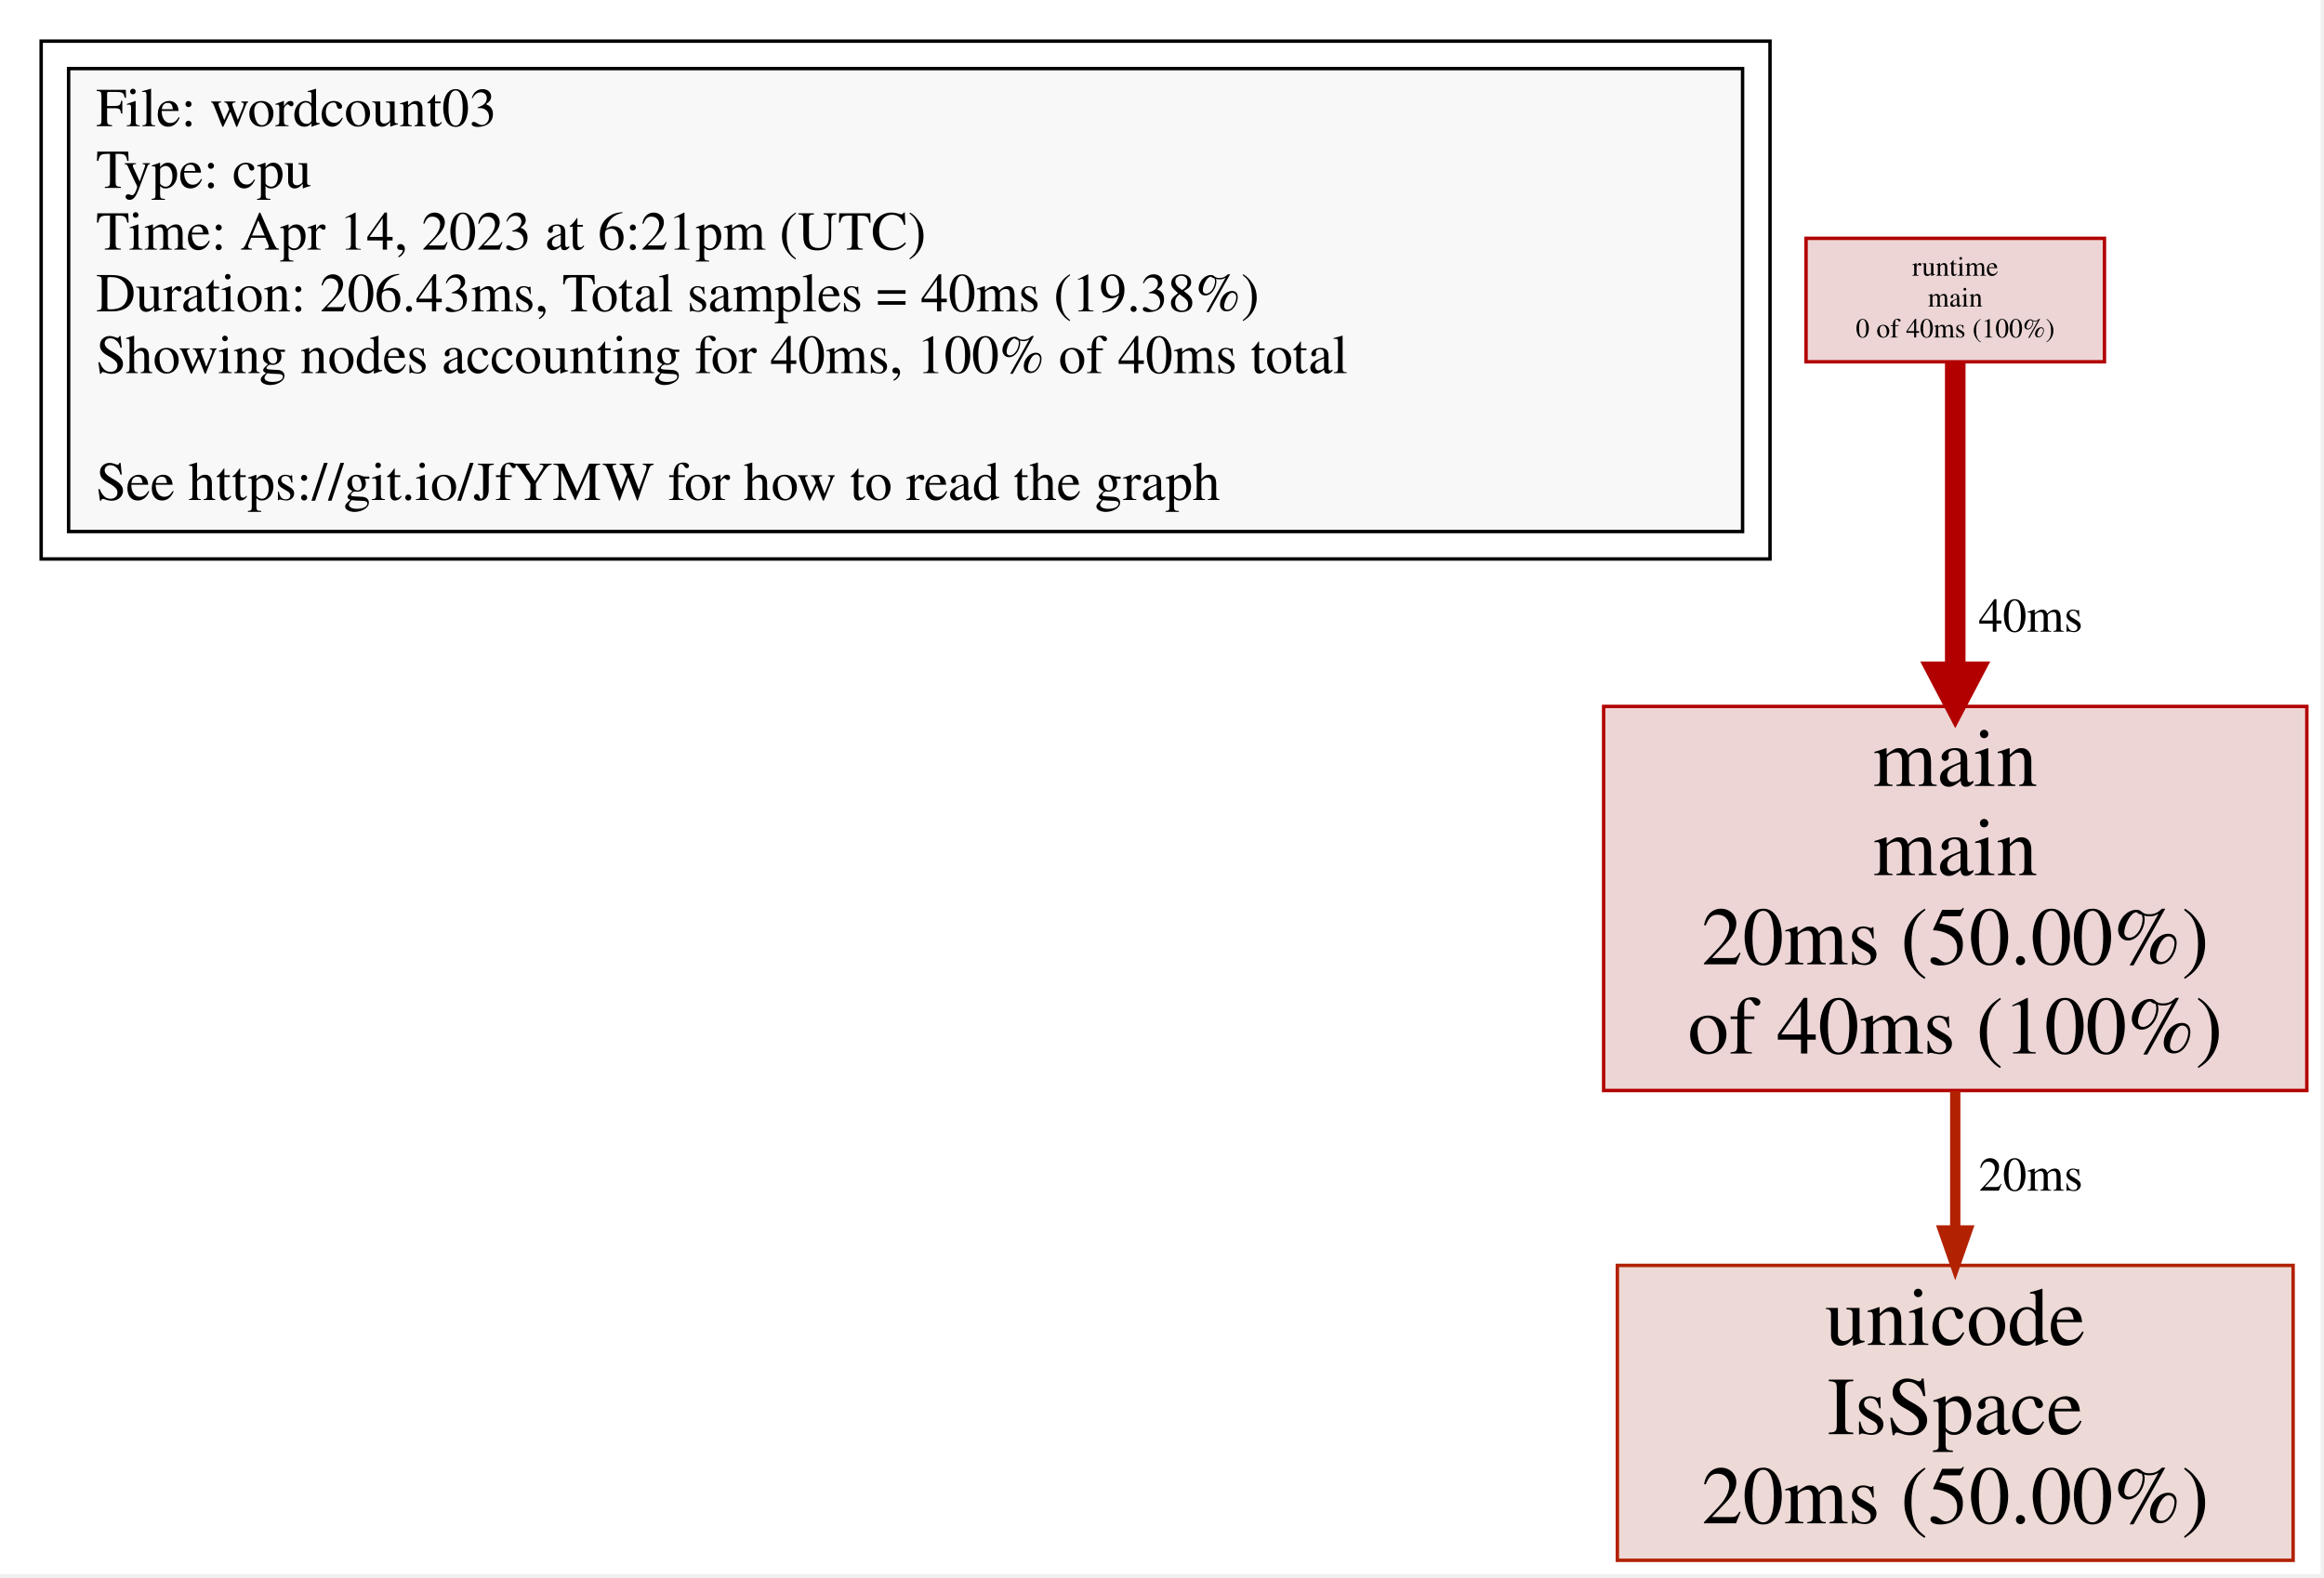
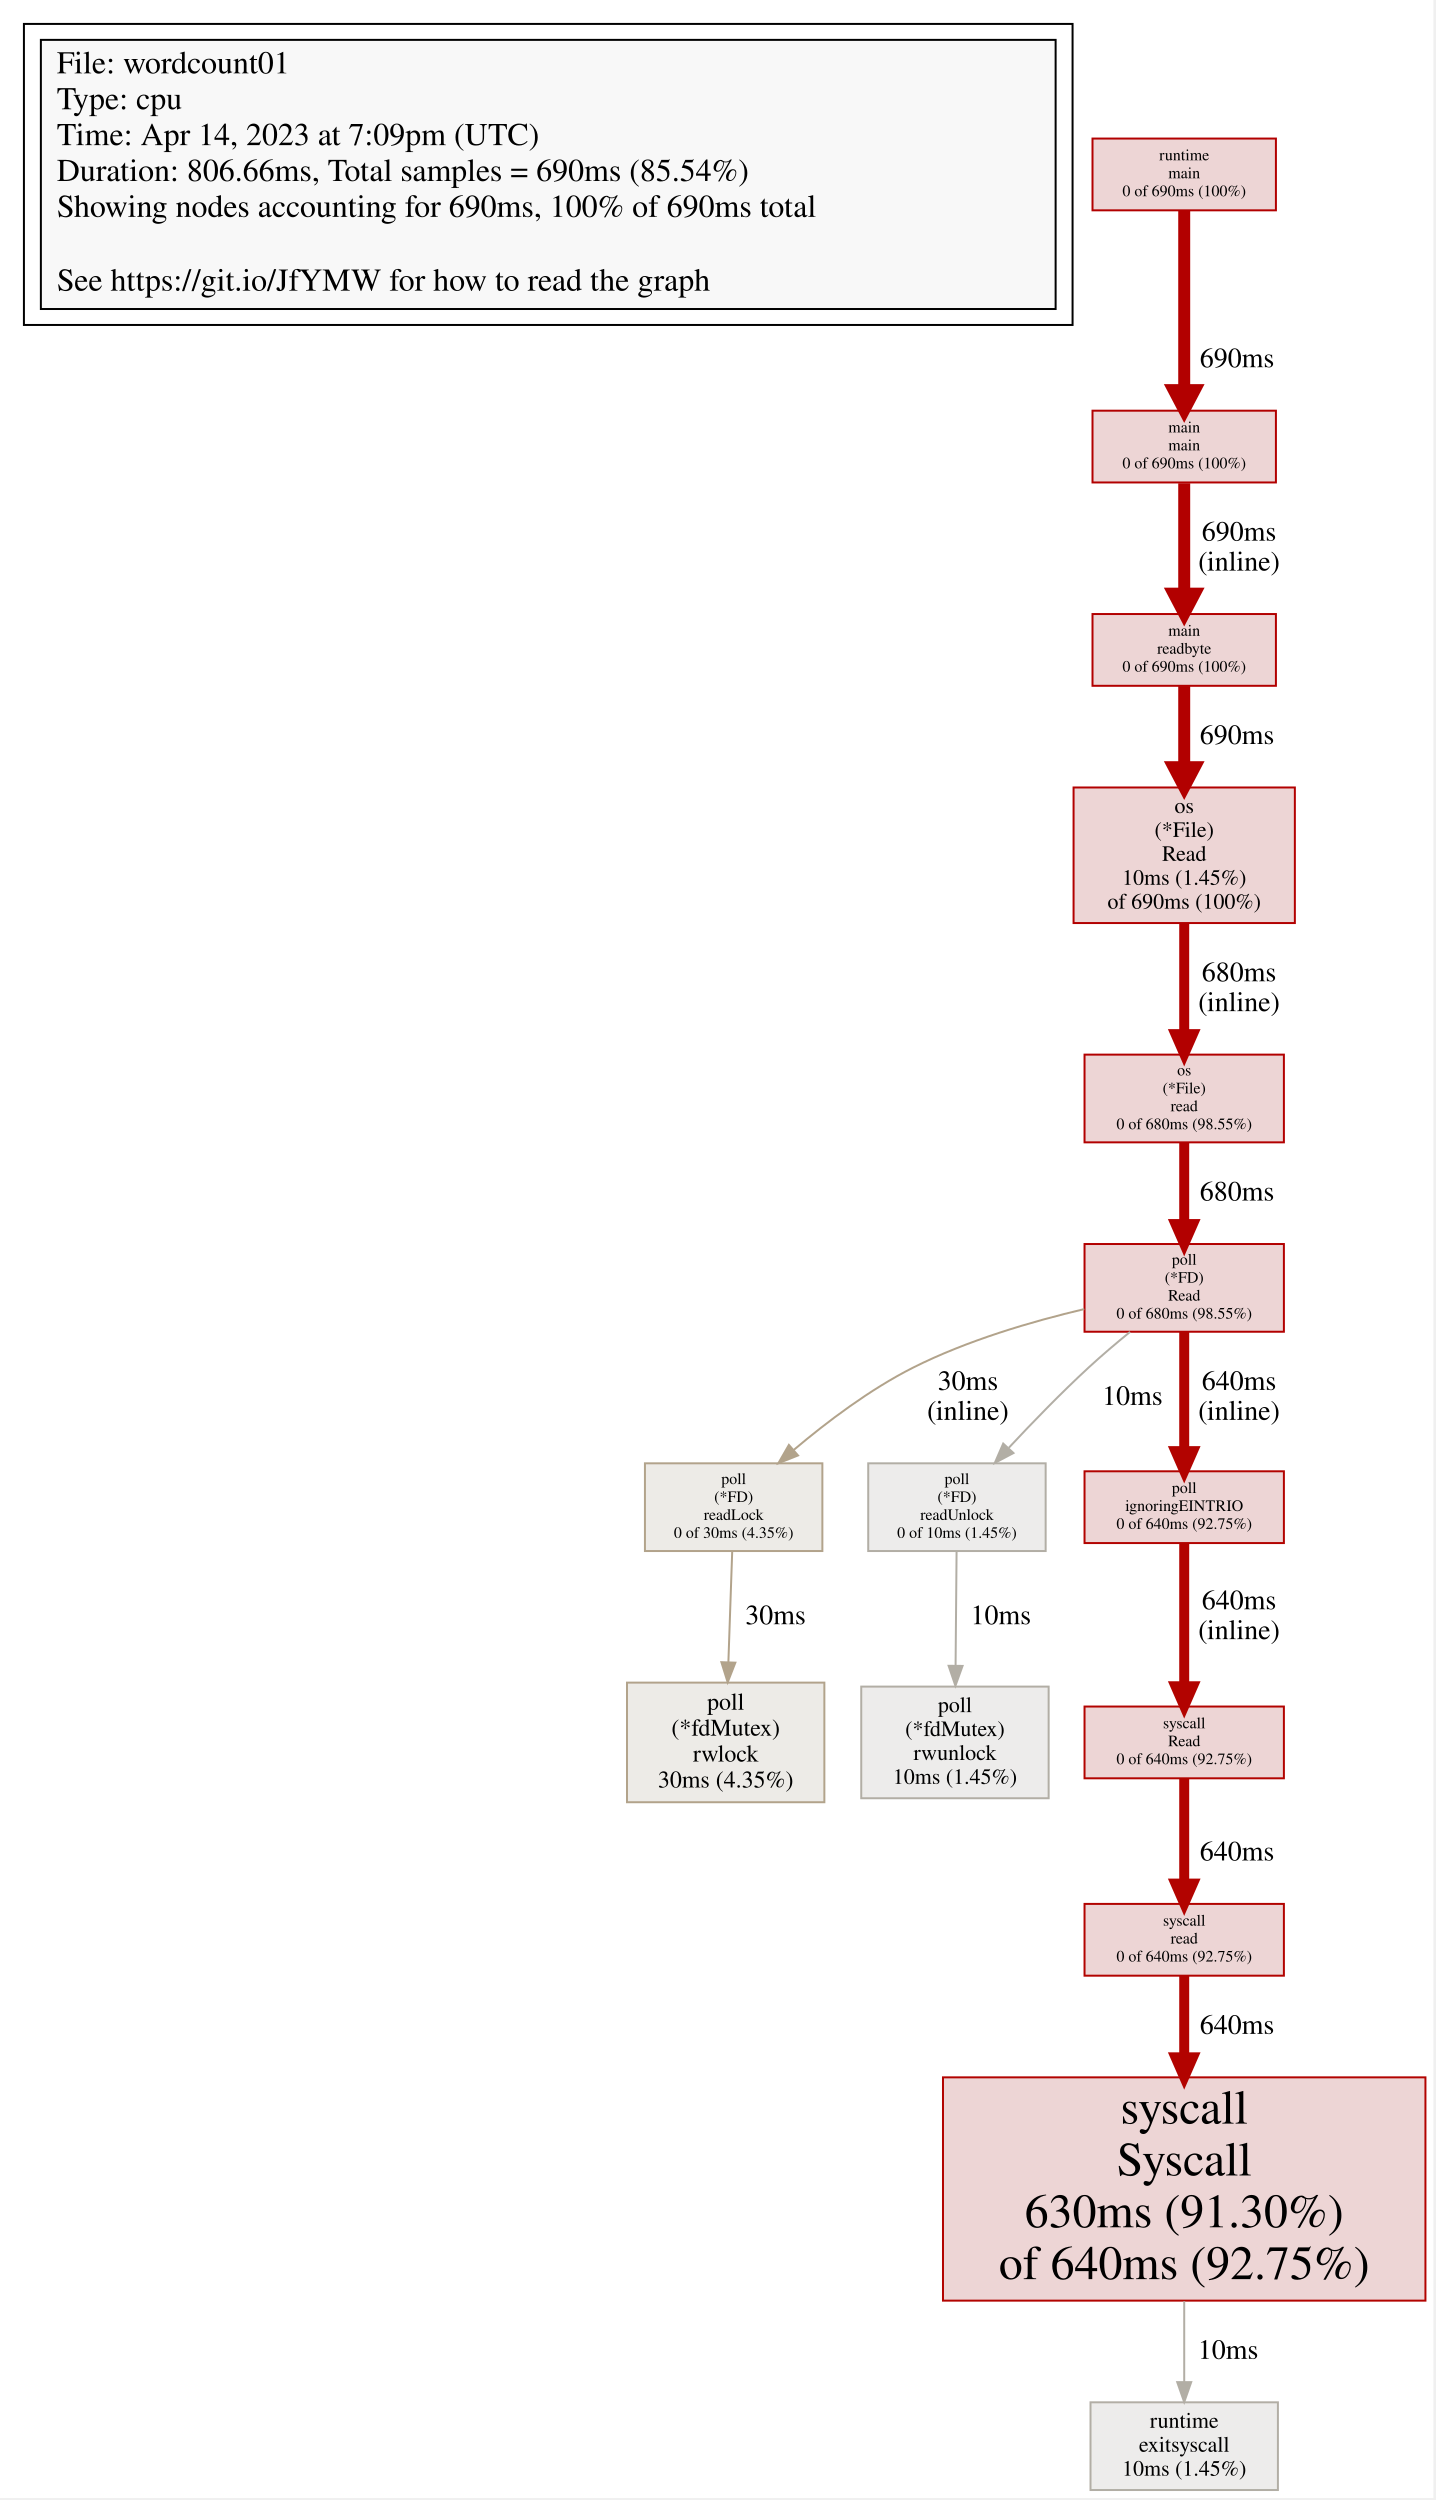
<svg xmlns="http://www.w3.org/2000/svg" xmlns:xlink="http://www.w3.org/1999/xlink" width="100%" height="100%">
  <g id="viewport" transform="scale(0.5,0.5) translate(0,0)">
-     <g id="graph0" class="graph" transform="scale(1 1) rotate(0) translate(4 455)">
-       <polygon fill="white" stroke="transparent" points="-4,4 -4,-455 672.5,-455 672.5,4 -4,4" />
+     <g id="graph0" class="graph" transform="scale(1 1) rotate(0) translate(4 1249)">
+       <polygon fill="white" stroke="transparent" points="-4,4 -4,-1249 715,-1249 715,4 -4,4" />
      <g id="clust1" class="cluster">
-         <polygon fill="none" stroke="black" points="8,-292 8,-443 512,-443 512,-292 8,-292" />
+         <polygon fill="none" stroke="black" points="8,-1086 8,-1237 534,-1237 534,-1086 8,-1086" />
      </g>
      <g id="node1" class="node">
        <g id="a_node1">
-           <a xlink:title="wordcount03">
-             <polygon fill="#f8f8f8" stroke="black" points="504,-435 16,-435 16,-300 504,-300 504,-435" />
-             <text text-anchor="start" x="24" y="-418.2" font-family="Times,serif" font-size="16.00">File: wordcount03</text>
-             <text text-anchor="start" x="24" y="-400.2" font-family="Times,serif" font-size="16.00">Type: cpu</text>
-             <text text-anchor="start" x="24" y="-382.2" font-family="Times,serif" font-size="16.00">Time: Apr 14, 2023 at 6:21pm (UTC)</text>
-             <text text-anchor="start" x="24" y="-364.2" font-family="Times,serif" font-size="16.00">Duration: 206.43ms, Total samples = 40ms (19.38%)</text>
-             <text text-anchor="start" x="24" y="-346.2" font-family="Times,serif" font-size="16.00">Showing nodes accounting for 40ms, 100% of 40ms total</text>
-             <text text-anchor="start" x="24" y="-309.2" font-family="Times,serif" font-size="16.00">See https://git.io/JfYMW for how to read the graph</text>
+           <a xlink:title="wordcount01">
+             <polygon fill="#f8f8f8" stroke="black" points="525.5,-1229 16.5,-1229 16.5,-1094 525.5,-1094 525.5,-1229" />
+             <text text-anchor="start" x="24.5" y="-1212.2" font-family="Times,serif" font-size="16.00">File: wordcount01</text>
+             <text text-anchor="start" x="24.5" y="-1194.2" font-family="Times,serif" font-size="16.00">Type: cpu</text>
+             <text text-anchor="start" x="24.5" y="-1176.2" font-family="Times,serif" font-size="16.00">Time: Apr 14, 2023 at 7:09pm (UTC)</text>
+             <text text-anchor="start" x="24.5" y="-1158.2" font-family="Times,serif" font-size="16.00">Duration: 806.66ms, Total samples = 690ms (85.54%)</text>
+             <text text-anchor="start" x="24.5" y="-1140.2" font-family="Times,serif" font-size="16.00">Showing nodes accounting for 690ms, 100% of 690ms total</text>
+             <text text-anchor="start" x="24.5" y="-1103.2" font-family="Times,serif" font-size="16.00">See https://git.io/JfYMW for how to read the graph</text>
          </a>
        </g>
      </g>
      <g id="node1" class="node">
        <g id="a_node1">
-           <a xlink:title="main.main (40ms)">
-             <polygon fill="#edd5d5" stroke="#b20000" points="668.5,-249 463.5,-249 463.5,-137 668.5,-137 668.5,-249" />
-             <text text-anchor="middle" x="566" y="-225.8" font-family="Times,serif" font-size="24.00">main</text>
-             <text text-anchor="middle" x="566" y="-199.8" font-family="Times,serif" font-size="24.00">main</text>
-             <text text-anchor="middle" x="566" y="-173.8" font-family="Times,serif" font-size="24.00">20ms (50.00%)</text>
-             <text text-anchor="middle" x="566" y="-147.8" font-family="Times,serif" font-size="24.00">of 40ms (100%)</text>
+           <a xlink:title="syscall.Syscall (640ms)">
+             <polygon fill="#edd5d5" stroke="#b20300" points="711,-207 469,-207 469,-95 711,-95 711,-207" />
+             <text text-anchor="middle" x="590" y="-183.8" font-family="Times,serif" font-size="24.00">syscall</text>
+             <text text-anchor="middle" x="590" y="-157.8" font-family="Times,serif" font-size="24.00">Syscall</text>
+             <text text-anchor="middle" x="590" y="-131.8" font-family="Times,serif" font-size="24.00">630ms (91.30%)</text>
+             <text text-anchor="middle" x="590" y="-105.8" font-family="Times,serif" font-size="24.00">of 640ms (92.75%)</text>
+           </a>
+         </g>
+       </g>
+       <g id="node7" class="node">
+         <g id="a_node7">
+           <a xlink:title="runtime.exitsyscall (10ms)">
+             <polygon fill="#edeceb" stroke="#b2aea5" points="637,-44 543,-44 543,0 637,0 637,-44" />
+             <text text-anchor="middle" x="590" y="-31.2" font-family="Times,serif" font-size="11.00">runtime</text>
+             <text text-anchor="middle" x="590" y="-19.2" font-family="Times,serif" font-size="11.00">exitsyscall</text>
+             <text text-anchor="middle" x="590" y="-7.2" font-family="Times,serif" font-size="11.00">10ms (1.45%)</text>
+           </a>
+         </g>
+       </g>
+       <g id="edge14" class="edge">
+         <g id="a_edge14">
+           <a xlink:title="syscall.Syscall -&gt; runtime.exitsyscall (10ms)">
+             <path fill="none" stroke="#b2aea5" d="M590,-94.67C590,-80.81 590,-66.43 590,-54.21" />
+             <polygon fill="#b2aea5" stroke="#b2aea5" points="593.5,-54.11 590,-44.11 586.5,-54.11 593.5,-54.11" />
+           </a>
+         </g>
+         <g id="a_edge14-label">
+           <a xlink:title="syscall.Syscall -&gt; runtime.exitsyscall (10ms)">
+             <text text-anchor="middle" x="612" y="-65.8" font-family="Times,serif" font-size="14.00"> 10ms</text>
+           </a>
+         </g>
+       </g>
+       <g id="node2" class="node">
+         <g id="a_node2">
+           <a xlink:title="runtime.main (690ms)">
+             <polygon fill="#edd5d5" stroke="#b20000" points="636,-1179.5 544,-1179.5 544,-1143.5 636,-1143.5 636,-1179.5" />
+             <text text-anchor="middle" x="590" y="-1168.6" font-family="Times,serif" font-size="8.00">runtime</text>
+             <text text-anchor="middle" x="590" y="-1159.6" font-family="Times,serif" font-size="8.00">main</text>
+             <text text-anchor="middle" x="590" y="-1150.6" font-family="Times,serif" font-size="8.00">0 of 690ms (100%)</text>
+           </a>
+         </g>
+       </g>
+       <g id="node11" class="node">
+         <g id="a_node11">
+           <a xlink:title="main.main (690ms)">
+             <polygon fill="#edd5d5" stroke="#b20000" points="636,-1043 544,-1043 544,-1007 636,-1007 636,-1043" />
+             <text text-anchor="middle" x="590" y="-1032.1" font-family="Times,serif" font-size="8.00">main</text>
+             <text text-anchor="middle" x="590" y="-1023.1" font-family="Times,serif" font-size="8.00">main</text>
+             <text text-anchor="middle" x="590" y="-1014.1" font-family="Times,serif" font-size="8.00">0 of 690ms (100%)</text>
+           </a>
+         </g>
+       </g>
+       <g id="edge3" class="edge">
+         <g id="a_edge3">
+           <a xlink:title="runtime.main -&gt; main.main (690ms)">
+             <path fill="none" stroke="#b20000" stroke-width="6" d="M590,-1143.47C590,-1120.85 590,-1080.64 590,-1053.64" />
+             <polygon fill="#b20000" stroke="#b20000" stroke-width="6" points="595.25,-1053.32 590,-1043.32 584.75,-1053.32 595.25,-1053.32" />
+           </a>
+         </g>
+         <g id="a_edge3-label">
+           <a xlink:title="runtime.main -&gt; main.main (690ms)">
+             <text text-anchor="middle" x="616.5" y="-1064.8" font-family="Times,serif" font-size="14.00"> 690ms</text>
          </a>
        </g>
      </g>
      <g id="node3" class="node">
        <g id="a_node3">
-           <a xlink:title="unicode.IsSpace (20ms)">
-             <polygon fill="#edd9d5" stroke="#b22100" points="664.5,-86 467.5,-86 467.5,0 664.5,0 664.5,-86" />
-             <text text-anchor="middle" x="566" y="-62.8" font-family="Times,serif" font-size="24.00">unicode</text>
-             <text text-anchor="middle" x="566" y="-36.8" font-family="Times,serif" font-size="24.00">IsSpace</text>
-             <text text-anchor="middle" x="566" y="-10.8" font-family="Times,serif" font-size="24.00">20ms (50.00%)</text>
+           <a xlink:title="internal/poll.(*FD).Read (680ms)">
+             <polygon fill="#edd5d5" stroke="#b20000" points="640,-625 540,-625 540,-581 640,-581 640,-625" />
+             <text text-anchor="middle" x="590" y="-614.6" font-family="Times,serif" font-size="8.00">poll</text>
+             <text text-anchor="middle" x="590" y="-605.6" font-family="Times,serif" font-size="8.00">(*FD)</text>
+             <text text-anchor="middle" x="590" y="-596.6" font-family="Times,serif" font-size="8.00">Read</text>
+             <text text-anchor="middle" x="590" y="-587.6" font-family="Times,serif" font-size="8.00">0 of 680ms (98.55%)</text>
+           </a>
+         </g>
+       </g>
+       <g id="node8" class="node">
+         <g id="a_node8">
+           <a xlink:title="internal/poll.(*FD).readLock (30ms)">
+             <polygon fill="#edebe7" stroke="#b2a38b" points="408.5,-515 319.5,-515 319.5,-471 408.5,-471 408.5,-515" />
+             <text text-anchor="middle" x="364" y="-504.6" font-family="Times,serif" font-size="8.00">poll</text>
+             <text text-anchor="middle" x="364" y="-495.6" font-family="Times,serif" font-size="8.00">(*FD)</text>
+             <text text-anchor="middle" x="364" y="-486.6" font-family="Times,serif" font-size="8.00">readLock</text>
+             <text text-anchor="middle" x="364" y="-477.6" font-family="Times,serif" font-size="8.00">0 of 30ms (4.35%)</text>
+           </a>
+         </g>
+       </g>
+       <g id="edge10" class="edge">
+         <g id="a_edge10">
+           <a xlink:title="internal/poll.(*FD).Read -&gt; internal/poll.(*FD).readLock (30ms)">
+             <path fill="none" stroke="#b2a38b" d="M539.87,-592.36C513.43,-586.13 480.98,-576.59 454,-563 432.39,-552.11 410.79,-535.78 394.17,-521.74" />
+             <polygon fill="#b2a38b" stroke="#b2a38b" points="396.29,-518.94 386.43,-515.06 391.71,-524.24 396.29,-518.94" />
+           </a>
+         </g>
+         <g id="a_edge10-label">
+           <a xlink:title="internal/poll.(*FD).Read -&gt; internal/poll.(*FD).readLock (30ms)">
+             <text text-anchor="middle" x="481.5" y="-551.8" font-family="Times,serif" font-size="14.00"> 30ms</text>
+             <text text-anchor="middle" x="481.5" y="-536.8" font-family="Times,serif" font-size="14.00"> (inline)</text>
+           </a>
+         </g>
+       </g>
+       <g id="node9" class="node">
+         <g id="a_node9">
+           <a xlink:title="internal/poll.(*FD).readUnlock (10ms)">
+             <polygon fill="#edeceb" stroke="#b2aea5" points="520.5,-515 431.5,-515 431.5,-471 520.5,-471 520.5,-515" />
+             <text text-anchor="middle" x="476" y="-504.6" font-family="Times,serif" font-size="8.00">poll</text>
+             <text text-anchor="middle" x="476" y="-495.6" font-family="Times,serif" font-size="8.00">(*FD)</text>
+             <text text-anchor="middle" x="476" y="-486.6" font-family="Times,serif" font-size="8.00">readUnlock</text>
+             <text text-anchor="middle" x="476" y="-477.6" font-family="Times,serif" font-size="8.00">0 of 10ms (1.45%)</text>
+           </a>
+         </g>
+       </g>
+       <g id="edge12" class="edge">
+         <g id="a_edge12">
+           <a xlink:title="internal/poll.(*FD).Read -&gt; internal/poll.(*FD).readUnlock (10ms)">
+             <path fill="none" stroke="#b2aea5" d="M562.84,-580.92C555.9,-575.27 548.55,-569.04 542,-563 528.28,-550.34 513.85,-535.47 502,-522.78" />
+             <polygon fill="#b2aea5" stroke="#b2aea5" points="504.35,-520.16 494.99,-515.19 499.21,-524.91 504.35,-520.16" />
+           </a>
+         </g>
+         <g id="a_edge12-label">
+           <a xlink:title="internal/poll.(*FD).Read -&gt; internal/poll.(*FD).readUnlock (10ms)">
+             <text text-anchor="middle" x="564" y="-544.3" font-family="Times,serif" font-size="14.00"> 10ms</text>
+           </a>
+         </g>
+       </g>
+       <g id="node10" class="node">
+         <g id="a_node10">
+           <a xlink:title="internal/poll.ignoringEINTRIO (640ms)">
+             <polygon fill="#edd5d5" stroke="#b20300" points="640,-511 540,-511 540,-475 640,-475 640,-511" />
+             <text text-anchor="middle" x="590" y="-500.1" font-family="Times,serif" font-size="8.00">poll</text>
+             <text text-anchor="middle" x="590" y="-491.1" font-family="Times,serif" font-size="8.00">ignoringEINTRIO</text>
+             <text text-anchor="middle" x="590" y="-482.1" font-family="Times,serif" font-size="8.00">0 of 640ms (92.75%)</text>
+           </a>
+         </g>
+       </g>
+       <g id="edge6" class="edge">
+         <g id="a_edge6">
+           <a xlink:title="internal/poll.(*FD).Read -&gt; internal/poll.ignoringEINTRIO (640ms)">
+             <path fill="none" stroke="#b20300" stroke-width="5" d="M590,-580.92C590,-563.88 590,-539.78 590,-521.27" />
+             <polygon fill="#b20300" stroke="#b20300" stroke-width="5" points="594.38,-521.12 590,-511.12 585.63,-521.12 594.38,-521.12" />
+           </a>
+         </g>
+         <g id="a_edge6-label">
+           <a xlink:title="internal/poll.(*FD).Read -&gt; internal/poll.ignoringEINTRIO (640ms)">
+             <text text-anchor="middle" x="617.5" y="-551.8" font-family="Times,serif" font-size="14.00"> 640ms</text>
+             <text text-anchor="middle" x="617.5" y="-536.8" font-family="Times,serif" font-size="14.00"> (inline)</text>
+           </a>
+         </g>
+       </g>
+       <g id="node4" class="node">
+         <g id="a_node4">
+           <a xlink:title="os.(*File).Read (690ms)">
+             <polygon fill="#edd5d5" stroke="#b20000" points="645.5,-854 534.5,-854 534.5,-786 645.5,-786 645.5,-854" />
+             <text text-anchor="middle" x="590" y="-841.2" font-family="Times,serif" font-size="11.00">os</text>
+             <text text-anchor="middle" x="590" y="-829.2" font-family="Times,serif" font-size="11.00">(*File)</text>
+             <text text-anchor="middle" x="590" y="-817.2" font-family="Times,serif" font-size="11.00">Read</text>
+             <text text-anchor="middle" x="590" y="-805.2" font-family="Times,serif" font-size="11.00">10ms (1.45%)</text>
+             <text text-anchor="middle" x="590" y="-793.2" font-family="Times,serif" font-size="11.00">of 690ms (100%)</text>
+           </a>
+         </g>
+       </g>
+       <g id="node13" class="node">
+         <g id="a_node13">
+           <a xlink:title="os.(*File).read (680ms)">
+             <polygon fill="#edd5d5" stroke="#b20000" points="640,-720 540,-720 540,-676 640,-676 640,-720" />
+             <text text-anchor="middle" x="590" y="-709.6" font-family="Times,serif" font-size="8.00">os</text>
+             <text text-anchor="middle" x="590" y="-700.6" font-family="Times,serif" font-size="8.00">(*File)</text>
+             <text text-anchor="middle" x="590" y="-691.6" font-family="Times,serif" font-size="8.00">read</text>
+             <text text-anchor="middle" x="590" y="-682.6" font-family="Times,serif" font-size="8.00">0 of 680ms (98.55%)</text>
+           </a>
+         </g>
+       </g>
+       <g id="edge4" class="edge">
+         <g id="a_edge4">
+           <a xlink:title="os.(*File).Read -&gt; os.(*File).read (680ms)">
+             <path fill="none" stroke="#b20000" stroke-width="5" d="M590,-785.89C590,-768.54 590,-747.41 590,-730.33" />
+             <polygon fill="#b20000" stroke="#b20000" stroke-width="5" points="594.38,-730.29 590,-720.29 585.63,-730.29 594.38,-730.29" />
+           </a>
+         </g>
+         <g id="a_edge4-label">
+           <a xlink:title="os.(*File).Read -&gt; os.(*File).read (680ms)">
+             <text text-anchor="middle" x="617.5" y="-756.8" font-family="Times,serif" font-size="14.00"> 680ms</text>
+             <text text-anchor="middle" x="617.5" y="-741.8" font-family="Times,serif" font-size="14.00"> (inline)</text>
+           </a>
+         </g>
+       </g>
+       <g id="node5" class="node">
+         <g id="a_node5">
+           <a xlink:title="internal/poll.(*fdMutex).rwlock (30ms)">
+             <polygon fill="#edebe7" stroke="#b2a38b" points="409.5,-405 310.5,-405 310.5,-345 409.5,-345 409.5,-405" />
+             <text text-anchor="middle" x="360" y="-391.4" font-family="Times,serif" font-size="12.00">poll</text>
+             <text text-anchor="middle" x="360" y="-378.4" font-family="Times,serif" font-size="12.00">(*fdMutex)</text>
+             <text text-anchor="middle" x="360" y="-365.4" font-family="Times,serif" font-size="12.00">rwlock</text>
+             <text text-anchor="middle" x="360" y="-352.4" font-family="Times,serif" font-size="12.00">30ms (4.35%)</text>
+           </a>
+         </g>
+       </g>
+       <g id="node6" class="node">
+         <g id="a_node6">
+           <a xlink:title="internal/poll.(*fdMutex).rwunlock (10ms)">
+             <polygon fill="#edeceb" stroke="#b2aea5" points="522,-403 428,-403 428,-347 522,-347 522,-403" />
+             <text text-anchor="middle" x="475" y="-390.2" font-family="Times,serif" font-size="11.00">poll</text>
+             <text text-anchor="middle" x="475" y="-378.2" font-family="Times,serif" font-size="11.00">(*fdMutex)</text>
+             <text text-anchor="middle" x="475" y="-366.2" font-family="Times,serif" font-size="11.00">rwunlock</text>
+             <text text-anchor="middle" x="475" y="-354.2" font-family="Times,serif" font-size="11.00">10ms (1.45%)</text>
+           </a>
+         </g>
+       </g>
+       <g id="edge11" class="edge">
+         <g id="a_edge11">
+           <a xlink:title="internal/poll.(*FD).readLock -&gt; internal/poll.(*fdMutex).rwlock (30ms)">
+             <path fill="none" stroke="#b2a38b" d="M363.28,-470.99C362.74,-455.46 361.99,-433.85 361.35,-415.16" />
+             <polygon fill="#b2a38b" stroke="#b2a38b" points="364.85,-415.01 361,-405.14 357.85,-415.25 364.85,-415.01" />
+           </a>
+         </g>
+         <g id="a_edge11-label">
+           <a xlink:title="internal/poll.(*FD).readLock -&gt; internal/poll.(*fdMutex).rwlock (30ms)">
+             <text text-anchor="middle" x="385" y="-434.3" font-family="Times,serif" font-size="14.00"> 30ms</text>
+           </a>
+         </g>
+       </g>
+       <g id="edge13" class="edge">
+         <g id="a_edge13">
+           <a xlink:title="internal/poll.(*FD).readUnlock -&gt; internal/poll.(*fdMutex).rwunlock (10ms)">
+             <path fill="none" stroke="#b2aea5" d="M475.82,-470.99C475.68,-455.02 475.49,-432.62 475.32,-413.58" />
+             <polygon fill="#b2aea5" stroke="#b2aea5" points="478.82,-413.38 475.24,-403.41 471.82,-413.44 478.82,-413.38" />
+           </a>
+         </g>
+         <g id="a_edge13-label">
+           <a xlink:title="internal/poll.(*FD).readUnlock -&gt; internal/poll.(*fdMutex).rwunlock (10ms)">
+             <text text-anchor="middle" x="498" y="-434.3" font-family="Times,serif" font-size="14.00"> 10ms</text>
+           </a>
+         </g>
+       </g>
+       <g id="node14" class="node">
+         <g id="a_node14">
+           <a xlink:title="syscall.Read (640ms)">
+             <polygon fill="#edd5d5" stroke="#b20300" points="640,-393 540,-393 540,-357 640,-357 640,-393" />
+             <text text-anchor="middle" x="590" y="-382.1" font-family="Times,serif" font-size="8.00">syscall</text>
+             <text text-anchor="middle" x="590" y="-373.1" font-family="Times,serif" font-size="8.00">Read</text>
+             <text text-anchor="middle" x="590" y="-364.1" font-family="Times,serif" font-size="8.00">0 of 640ms (92.75%)</text>
+           </a>
+         </g>
+       </g>
+       <g id="edge7" class="edge">
+         <g id="a_edge7">
+           <a xlink:title="internal/poll.ignoringEINTRIO -&gt; syscall.Read (640ms)">
+             <path fill="none" stroke="#b20300" stroke-width="5" d="M590,-474.88C590,-456.04 590,-425.47 590,-403.3" />
+             <polygon fill="#b20300" stroke="#b20300" stroke-width="5" points="594.38,-403.19 590,-393.19 585.63,-403.19 594.38,-403.19" />
+           </a>
+         </g>
+         <g id="a_edge7-label">
+           <a xlink:title="internal/poll.ignoringEINTRIO -&gt; syscall.Read (640ms)">
+             <text text-anchor="middle" x="617.5" y="-441.8" font-family="Times,serif" font-size="14.00"> 640ms</text>
+             <text text-anchor="middle" x="617.5" y="-426.8" font-family="Times,serif" font-size="14.00"> (inline)</text>
+           </a>
+         </g>
+       </g>
+       <g id="node12" class="node">
+         <g id="a_node12">
+           <a xlink:title="main.readbyte (690ms)">
+             <polygon fill="#edd5d5" stroke="#b20000" points="636,-941 544,-941 544,-905 636,-905 636,-941" />
+             <text text-anchor="middle" x="590" y="-930.1" font-family="Times,serif" font-size="8.00">main</text>
+             <text text-anchor="middle" x="590" y="-921.1" font-family="Times,serif" font-size="8.00">readbyte</text>
+             <text text-anchor="middle" x="590" y="-912.1" font-family="Times,serif" font-size="8.00">0 of 690ms (100%)</text>
+           </a>
+         </g>
+       </g>
+       <g id="edge1" class="edge">
+         <g id="a_edge1">
+           <a xlink:title="main.main -&gt; main.readbyte (690ms)">
+             <path fill="none" stroke="#b20000" stroke-width="6" d="M590,-1006.58C590,-991.38 590,-969.07 590,-951.46" />
+             <polygon fill="#b20000" stroke="#b20000" stroke-width="6" points="595.25,-951.22 590,-941.22 584.75,-951.22 595.25,-951.22" />
+           </a>
+         </g>
+         <g id="a_edge1-label">
+           <a xlink:title="main.main -&gt; main.readbyte (690ms)">
+             <text text-anchor="middle" x="617.5" y="-977.8" font-family="Times,serif" font-size="14.00"> 690ms</text>
+             <text text-anchor="middle" x="617.5" y="-962.8" font-family="Times,serif" font-size="14.00"> (inline)</text>
          </a>
        </g>
      </g>
      <g id="edge2" class="edge">
        <g id="a_edge2">
-           <a xlink:title="main.main -&gt; unicode.IsSpace (20ms)">
-             <path fill="none" stroke="#b22100" stroke-width="3" d="M566,-136.89C566,-123.66 566,-109.57 566,-96.46" />
-             <polygon fill="#b22100" stroke="#b22100" stroke-width="3" points="569.5,-96.2 566,-86.2 562.5,-96.2 569.5,-96.2" />
+           <a xlink:title="main.readbyte -&gt; os.(*File).Read (690ms)">
+             <path fill="none" stroke="#b20000" stroke-width="6" d="M590,-904.87C590,-893.73 590,-878.66 590,-864.38" />
+             <polygon fill="#b20000" stroke="#b20000" stroke-width="6" points="595.25,-864.18 590,-854.18 584.75,-864.18 595.25,-864.18" />
          </a>
        </g>
        <g id="a_edge2-label">
-           <a xlink:title="main.main -&gt; unicode.IsSpace (20ms)">
-             <text text-anchor="middle" x="588" y="-107.8" font-family="Times,serif" font-size="14.00"> 20ms</text>
-           </a>
-         </g>
-       </g>
-       <g id="node2" class="node">
-         <g id="a_node2">
-           <a xlink:title="runtime.main (40ms)">
-             <polygon fill="#edd5d5" stroke="#b20000" points="609.5,-385.5 522.5,-385.5 522.5,-349.5 609.5,-349.5 609.5,-385.5" />
-             <text text-anchor="middle" x="566" y="-374.6" font-family="Times,serif" font-size="8.00">runtime</text>
-             <text text-anchor="middle" x="566" y="-365.6" font-family="Times,serif" font-size="8.00">main</text>
-             <text text-anchor="middle" x="566" y="-356.6" font-family="Times,serif" font-size="8.00">0 of 40ms (100%)</text>
-           </a>
-         </g>
-       </g>
-       <g id="edge1" class="edge">
-         <g id="a_edge1">
-           <a xlink:title="runtime.main -&gt; main.main (40ms)">
-             <path fill="none" stroke="#b20000" stroke-width="6" d="M566,-349.33C566,-328.41 566,-291.86 566,-259.46" />
-             <polygon fill="#b20000" stroke="#b20000" stroke-width="6" points="571.25,-259.11 566,-249.11 560.75,-259.11 571.25,-259.11" />
-           </a>
-         </g>
-         <g id="a_edge1-label">
-           <a xlink:title="runtime.main -&gt; main.main (40ms)">
-             <text text-anchor="middle" x="588" y="-270.8" font-family="Times,serif" font-size="14.00"> 40ms</text>
+           <a xlink:title="main.readbyte -&gt; os.(*File).Read (690ms)">
+             <text text-anchor="middle" x="616.5" y="-875.8" font-family="Times,serif" font-size="14.00"> 690ms</text>
+           </a>
+         </g>
+       </g>
+       <g id="edge5" class="edge">
+         <g id="a_edge5">
+           <a xlink:title="os.(*File).read -&gt; internal/poll.(*FD).Read (680ms)">
+             <path fill="none" stroke="#b20000" stroke-width="5" d="M590,-675.9C590,-663.89 590,-648.62 590,-635.24" />
+             <polygon fill="#b20000" stroke="#b20000" stroke-width="5" points="594.38,-635.02 590,-625.02 585.63,-635.02 594.38,-635.02" />
+           </a>
+         </g>
+         <g id="a_edge5-label">
+           <a xlink:title="os.(*File).read -&gt; internal/poll.(*FD).Read (680ms)">
+             <text text-anchor="middle" x="616.5" y="-646.8" font-family="Times,serif" font-size="14.00"> 680ms</text>
+           </a>
+         </g>
+       </g>
+       <g id="node15" class="node">
+         <g id="a_node15">
+           <a xlink:title="syscall.read (640ms)">
+             <polygon fill="#edd5d5" stroke="#b20300" points="640,-294 540,-294 540,-258 640,-258 640,-294" />
+             <text text-anchor="middle" x="590" y="-283.1" font-family="Times,serif" font-size="8.00">syscall</text>
+             <text text-anchor="middle" x="590" y="-274.1" font-family="Times,serif" font-size="8.00">read</text>
+             <text text-anchor="middle" x="590" y="-265.1" font-family="Times,serif" font-size="8.00">0 of 640ms (92.75%)</text>
+           </a>
+         </g>
+       </g>
+       <g id="edge8" class="edge">
+         <g id="a_edge8">
+           <a xlink:title="syscall.Read -&gt; syscall.read (640ms)">
+             <path fill="none" stroke="#b20300" stroke-width="5" d="M590,-356.66C590,-342.18 590,-321.26 590,-304.5" />
+             <polygon fill="#b20300" stroke="#b20300" stroke-width="5" points="594.38,-304.19 590,-294.19 585.63,-304.19 594.38,-304.19" />
+           </a>
+         </g>
+         <g id="a_edge8-label">
+           <a xlink:title="syscall.Read -&gt; syscall.read (640ms)">
+             <text text-anchor="middle" x="616.5" y="-315.8" font-family="Times,serif" font-size="14.00"> 640ms</text>
+           </a>
+         </g>
+       </g>
+       <g id="edge9" class="edge">
+         <g id="a_edge9">
+           <a xlink:title="syscall.read -&gt; syscall.Syscall (640ms)">
+             <path fill="none" stroke="#b20300" stroke-width="5" d="M590,-257.9C590,-247.12 590,-232.44 590,-217.45" />
+             <polygon fill="#b20300" stroke="#b20300" stroke-width="5" points="594.38,-217.06 590,-207.06 585.63,-217.06 594.38,-217.06" />
+           </a>
+         </g>
+         <g id="a_edge9-label">
+           <a xlink:title="syscall.read -&gt; syscall.Syscall (640ms)">
+             <text text-anchor="middle" x="616.5" y="-228.8" font-family="Times,serif" font-size="14.00"> 640ms</text>
          </a>
        </g>
      </g>
    </g>
  </g>
</svg>
